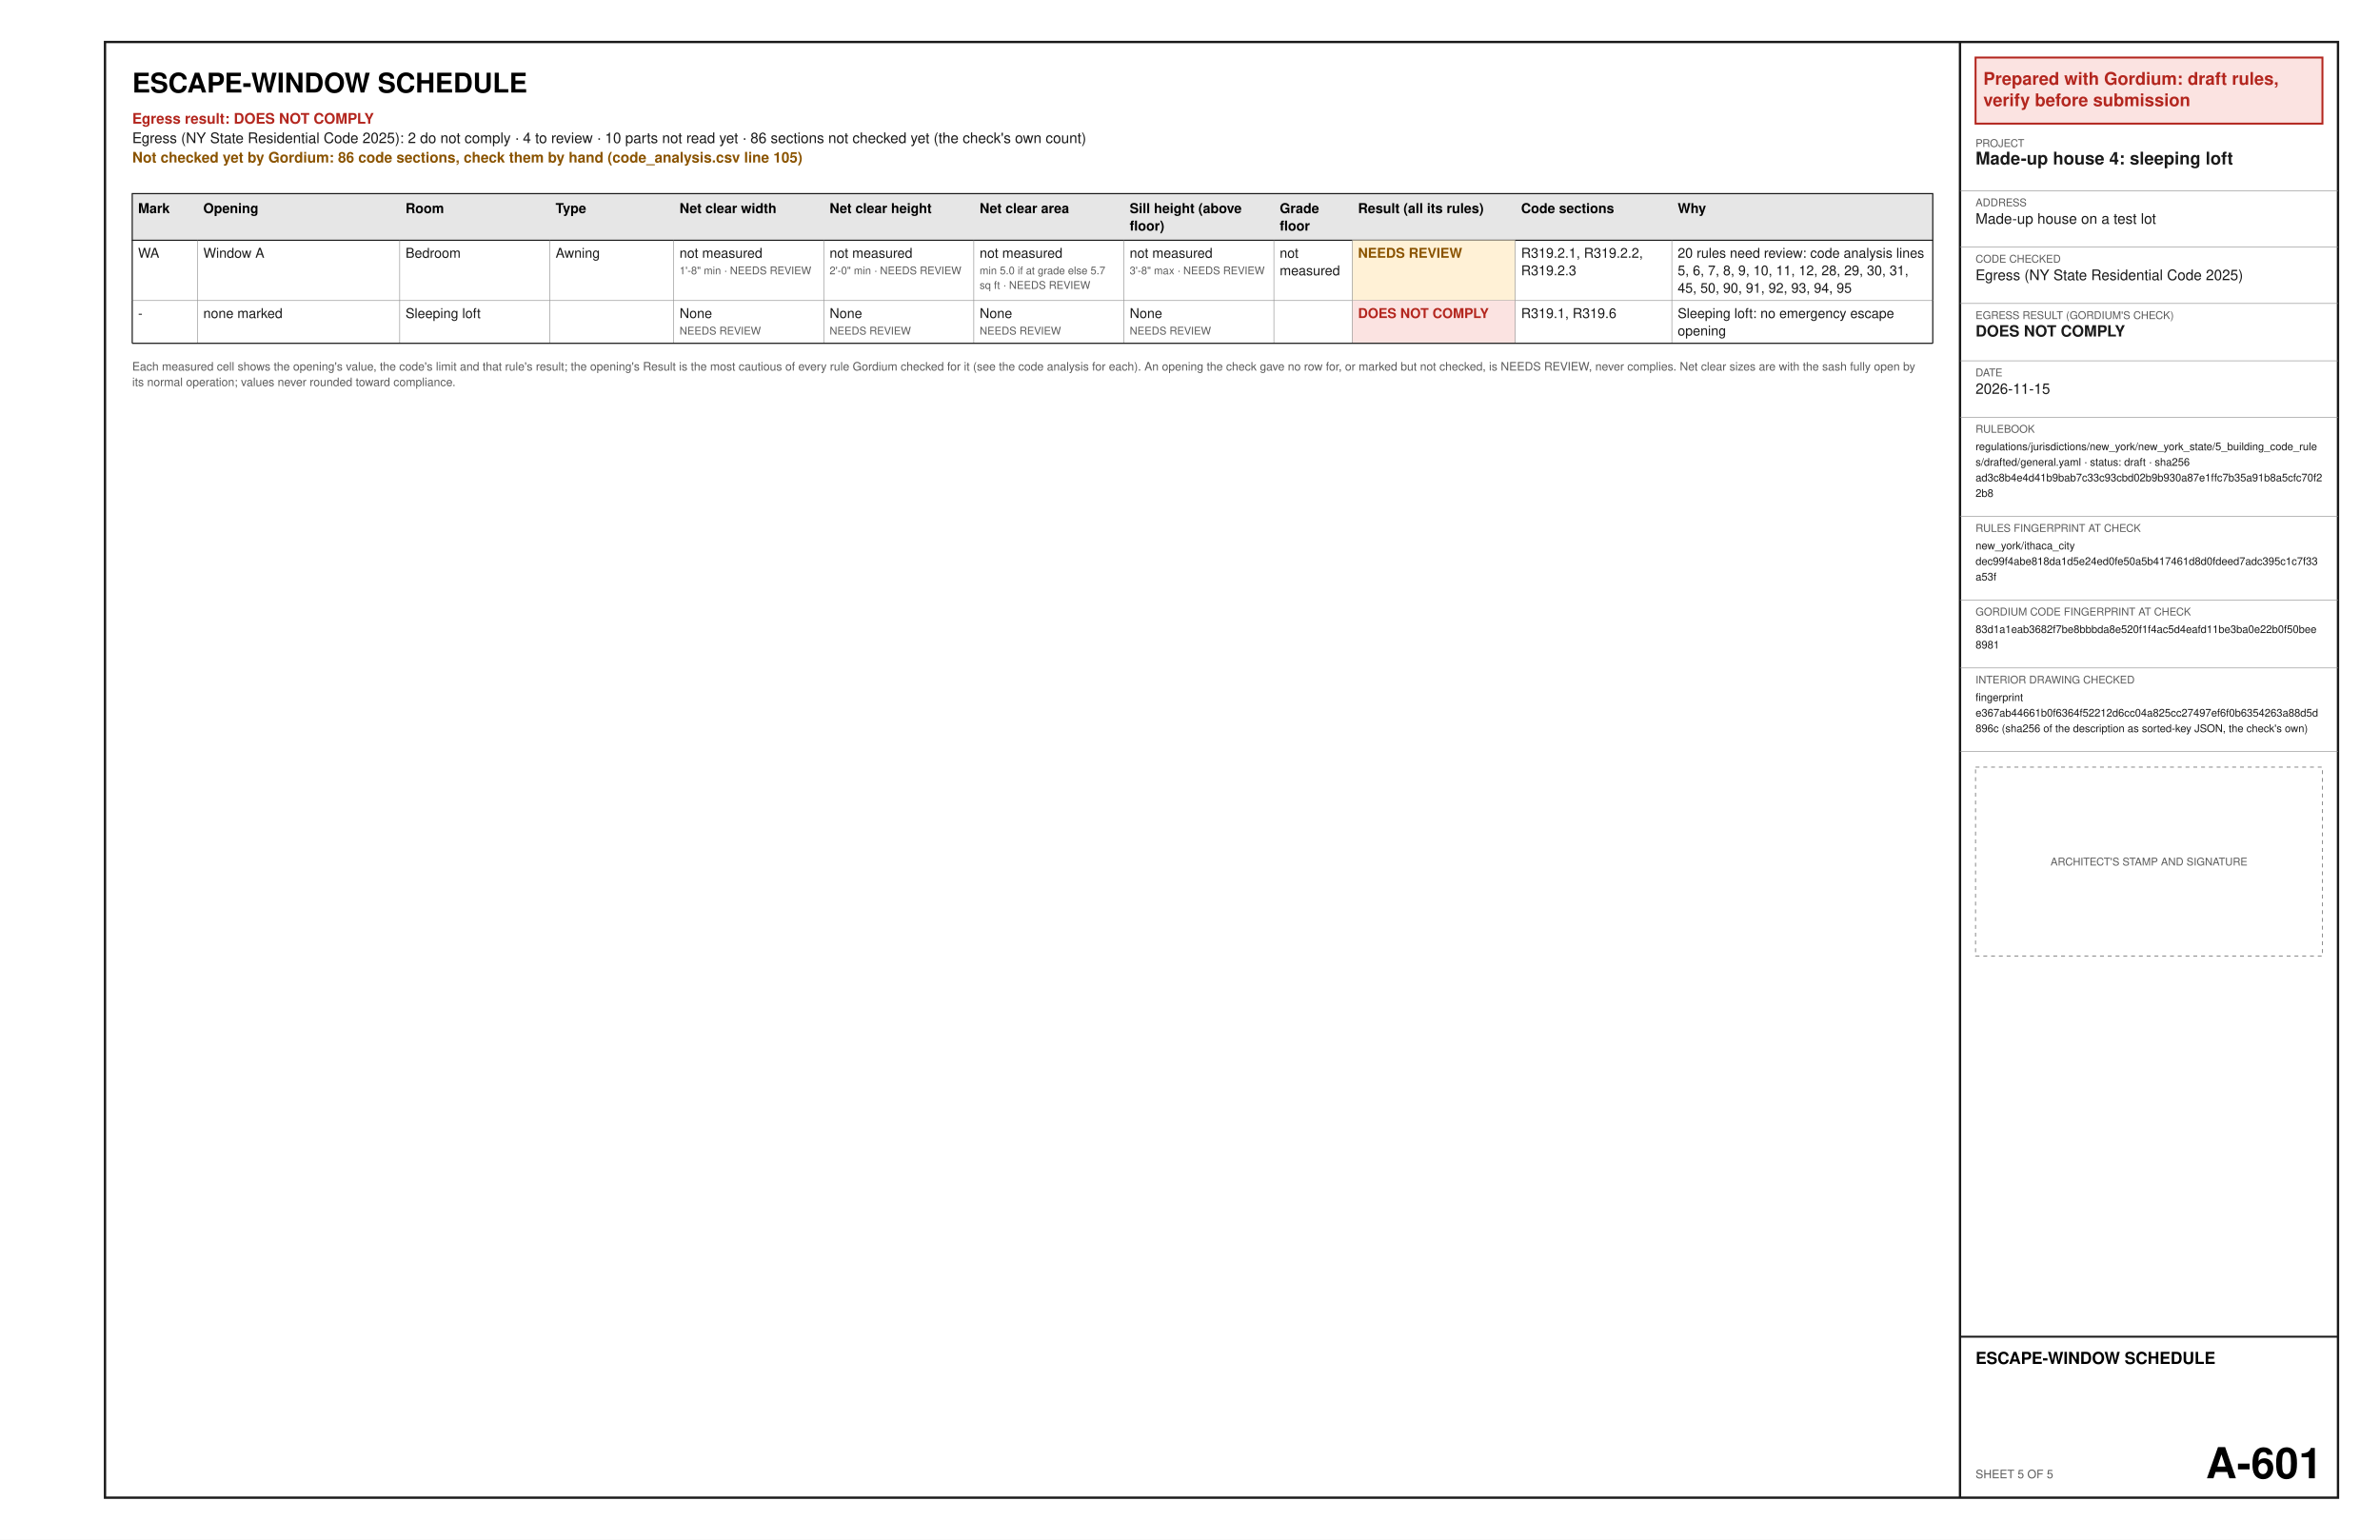
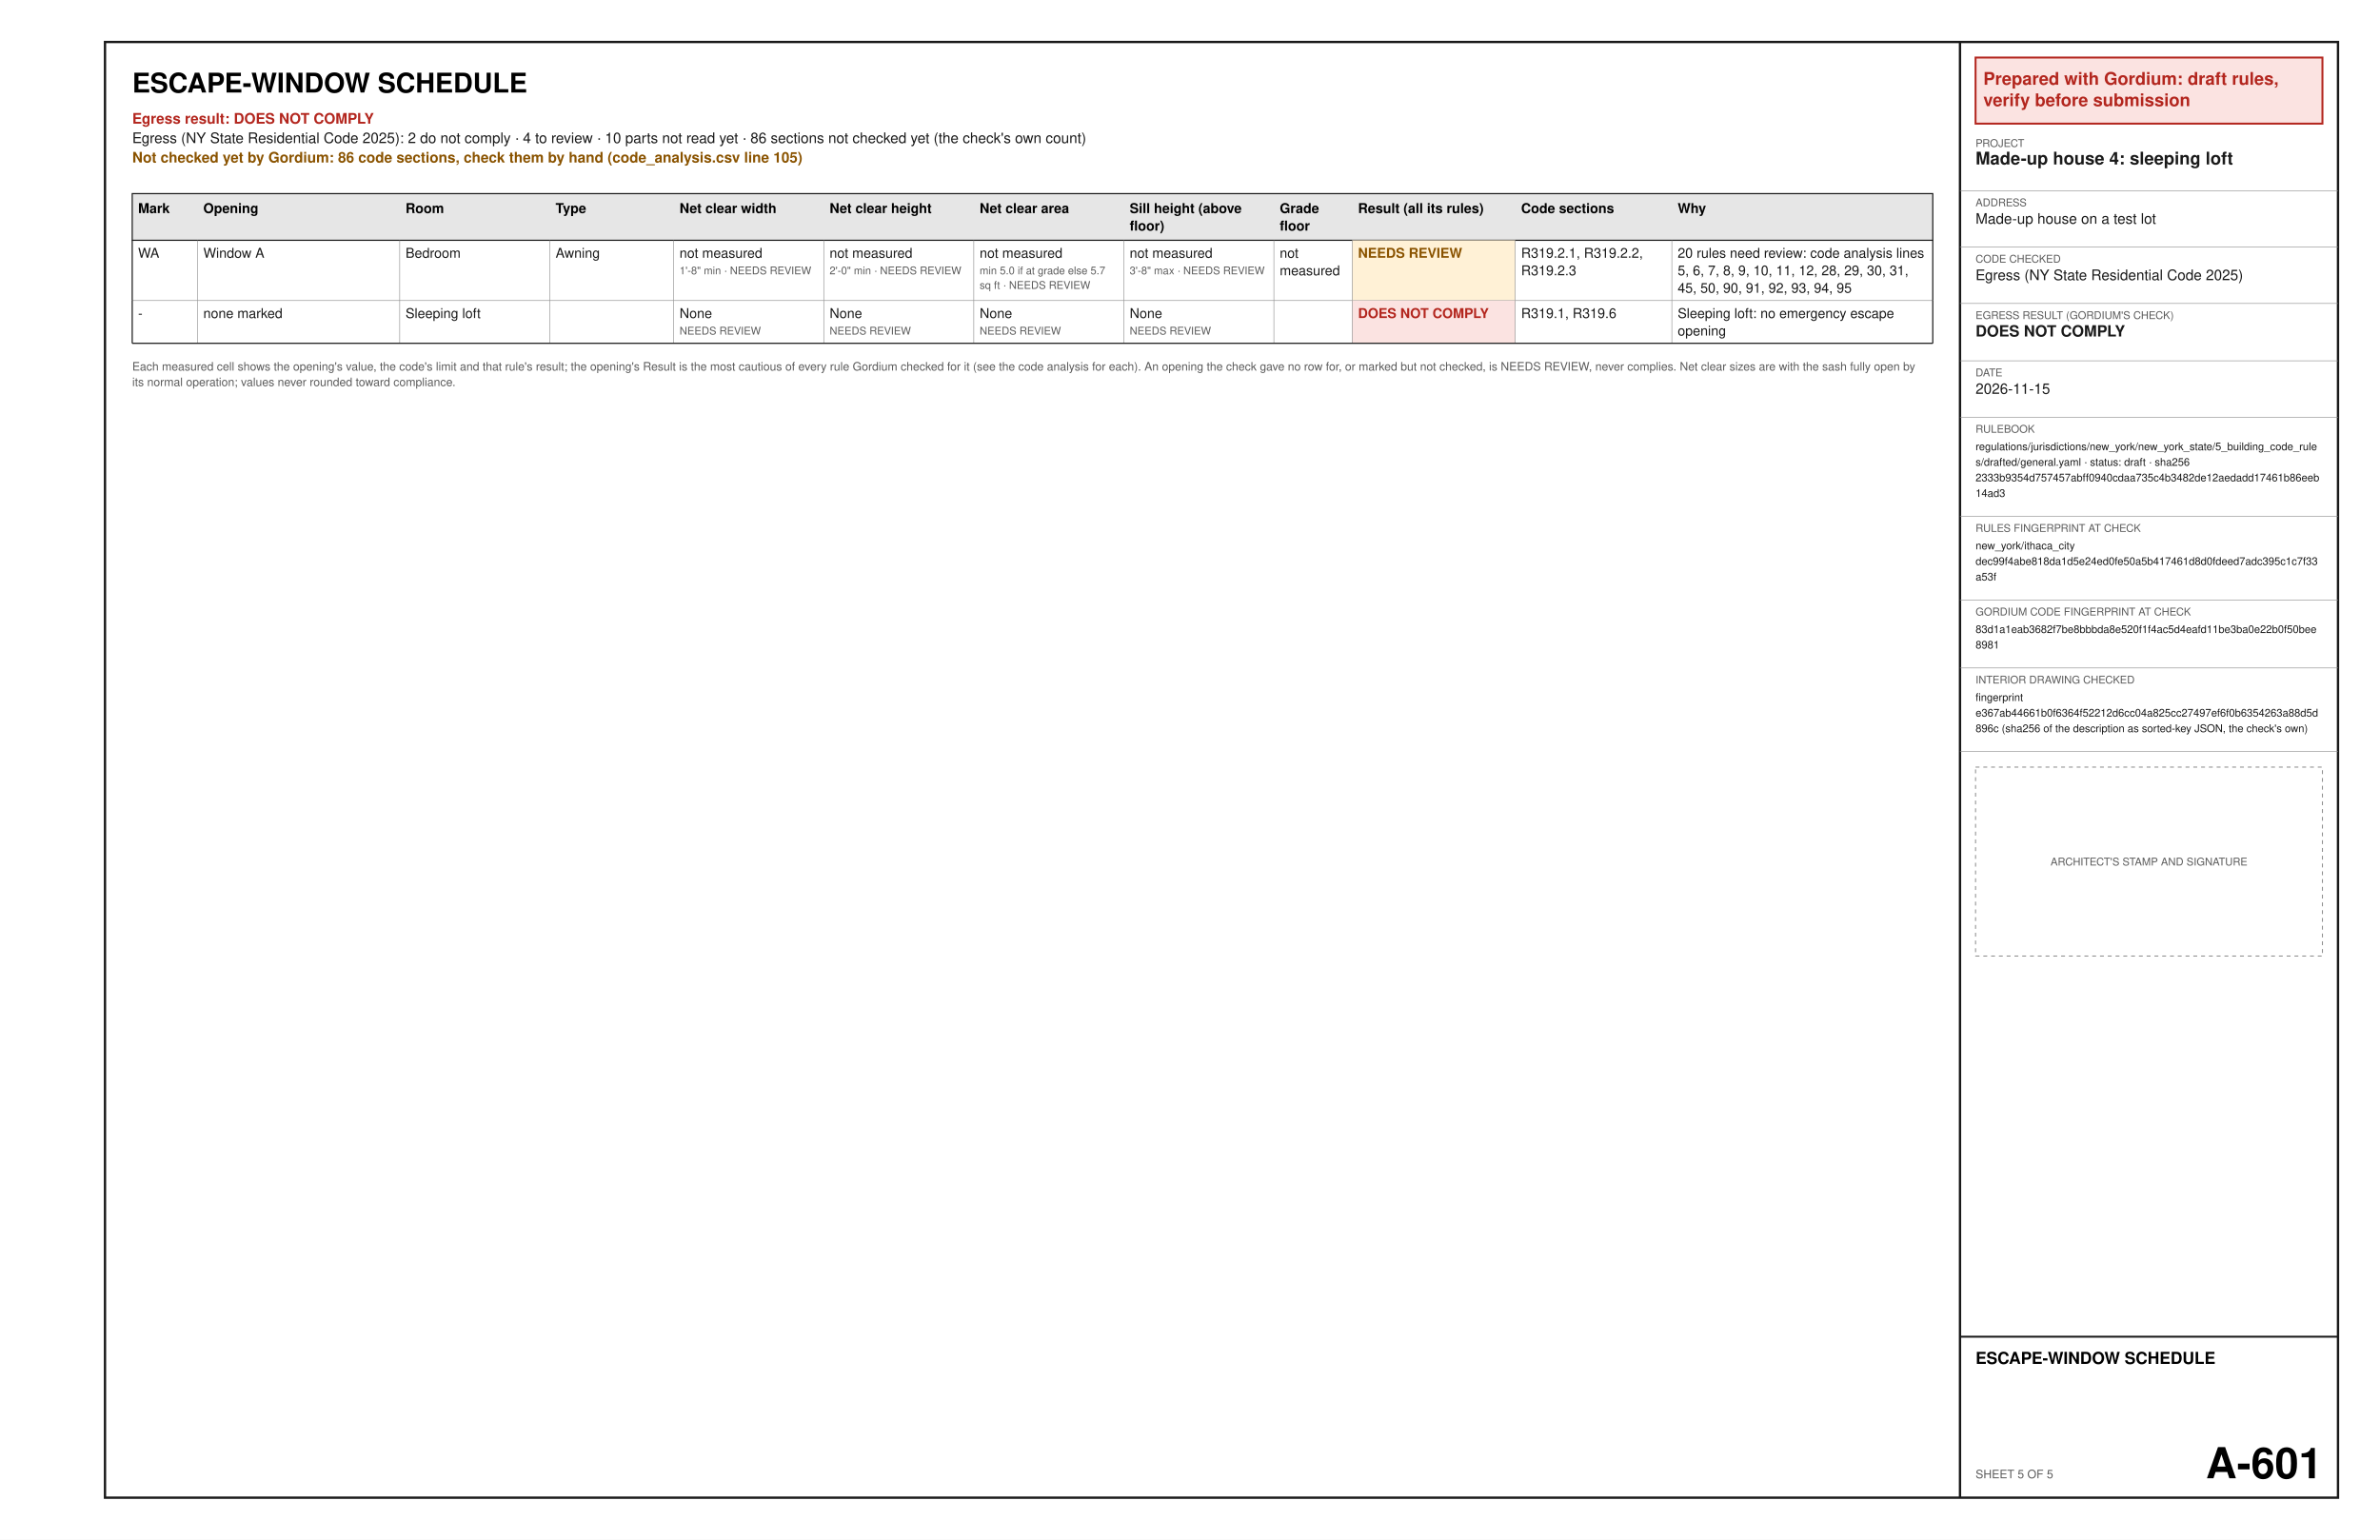
<svg xmlns="http://www.w3.org/2000/svg" width="17in" height="11in" viewBox="0 0 1224 792" font-family="Helvetica, Arial, sans-serif">
  <rect x="0" y="0" width="1224" height="792" fill="#ffffff" />
  <text x="68" y="47.6" font-size="14" font-weight="bold" text-anchor="start" fill="#000000" xml:space="preserve">ESCAPE-WINDOW SCHEDULE</text>
  <text x="68" y="63.6" font-size="7.5" font-weight="bold" text-anchor="start" fill="#b3261e" xml:space="preserve">Egress result: DOES NOT COMPLY</text>
  <text x="68" y="73.6" font-size="7.5" text-anchor="start" fill="#1a1a1a" xml:space="preserve">Egress (NY State Residential Code 2025): 2 do not comply · 4 to review · 10 parts not read yet · 86 sections not checked yet (the check's own count)</text>
  <text x="68" y="83.6" font-size="7.5" font-weight="bold" text-anchor="start" fill="#8a5300" xml:space="preserve">Not checked yet by Gordium: 86 code sections, check them by hand (code_analysis.csv line 105)</text>
  <polygon points="68,99.6 994,99.6 994,123.6 68,123.6" fill="#e6e6e6" stroke="#1a1a1a" stroke-width="0.6" />
  <text x="71" y="109.6" font-size="7" font-weight="bold" text-anchor="start" fill="#000000" xml:space="preserve">Mark</text>
  <text x="104.55" y="109.6" font-size="7" font-weight="bold" text-anchor="start" fill="#000000" xml:space="preserve">Opening</text>
  <text x="208.56" y="109.6" font-size="7" font-weight="bold" text-anchor="start" fill="#000000" xml:space="preserve">Room</text>
  <text x="285.72" y="109.6" font-size="7" font-weight="bold" text-anchor="start" fill="#000000" xml:space="preserve">Type</text>
  <text x="349.47" y="109.6" font-size="7" font-weight="bold" text-anchor="start" fill="#000000" xml:space="preserve">Net clear width</text>
  <text x="426.64" y="109.6" font-size="7" font-weight="bold" text-anchor="start" fill="#000000" xml:space="preserve">Net clear height</text>
  <text x="503.8" y="109.6" font-size="7" font-weight="bold" text-anchor="start" fill="#000000" xml:space="preserve">Net clear area</text>
  <text x="580.97" y="109.6" font-size="7" font-weight="bold" text-anchor="start" fill="#000000" xml:space="preserve">Sill height (above</text>
  <text x="580.97" y="118.6" font-size="7" font-weight="bold" text-anchor="start" fill="#000000" xml:space="preserve">floor)</text>
  <text x="658.14" y="109.6" font-size="7" font-weight="bold" text-anchor="start" fill="#000000" xml:space="preserve">Grade</text>
  <text x="658.14" y="118.6" font-size="7" font-weight="bold" text-anchor="start" fill="#000000" xml:space="preserve">floor</text>
  <text x="698.4" y="109.6" font-size="7" font-weight="bold" text-anchor="start" fill="#000000" xml:space="preserve">Result (all its rules)</text>
  <text x="782.28" y="109.6" font-size="7" font-weight="bold" text-anchor="start" fill="#000000" xml:space="preserve">Code sections</text>
  <text x="862.8" y="109.6" font-size="7" font-weight="bold" text-anchor="start" fill="#000000" xml:space="preserve">Why</text>
  <text x="71" y="132.6" font-size="7" text-anchor="start" fill="#1a1a1a" xml:space="preserve">WA</text>
  <text x="104.55" y="132.6" font-size="7" text-anchor="start" fill="#1a1a1a" xml:space="preserve">Window A</text>
  <text x="208.56" y="132.6" font-size="7" text-anchor="start" fill="#1a1a1a" xml:space="preserve">Bedroom</text>
  <text x="285.72" y="132.6" font-size="7" text-anchor="start" fill="#1a1a1a" xml:space="preserve">Awning</text>
  <text x="349.47" y="132.6" font-size="7" text-anchor="start" fill="#1a1a1a" xml:space="preserve">not measured</text>
  <text x="349.47" y="141.1" font-size="5.5" text-anchor="start" fill="#5a5a5a" xml:space="preserve">1'-8" min · NEEDS REVIEW</text>
  <text x="426.64" y="132.6" font-size="7" text-anchor="start" fill="#1a1a1a" xml:space="preserve">not measured</text>
  <text x="426.64" y="141.1" font-size="5.5" text-anchor="start" fill="#5a5a5a" xml:space="preserve">2'-0" min · NEEDS REVIEW</text>
  <text x="503.8" y="132.6" font-size="7" text-anchor="start" fill="#1a1a1a" xml:space="preserve">not measured</text>
  <text x="503.8" y="141.1" font-size="5.5" text-anchor="start" fill="#5a5a5a" xml:space="preserve">min 5.0 if at grade else 5.7</text>
  <text x="503.8" y="148.6" font-size="5.5" text-anchor="start" fill="#5a5a5a" xml:space="preserve">sq ft · NEEDS REVIEW</text>
  <text x="580.97" y="132.6" font-size="7" text-anchor="start" fill="#1a1a1a" xml:space="preserve">not measured</text>
  <text x="580.97" y="141.1" font-size="5.5" text-anchor="start" fill="#5a5a5a" xml:space="preserve">3'-8" max · NEEDS REVIEW</text>
  <text x="658.14" y="132.6" font-size="7" text-anchor="start" fill="#1a1a1a" xml:space="preserve">not</text>
  <text x="658.14" y="141.6" font-size="7" text-anchor="start" fill="#1a1a1a" xml:space="preserve">measured</text>
  <polygon points="695.4,123.6 779.28,123.6 779.28,154.6 695.4,154.6" fill="#fff1d6" />
  <text x="698.4" y="132.6" font-size="7" font-weight="bold" text-anchor="start" fill="#8a5300" xml:space="preserve">NEEDS REVIEW</text>
  <text x="782.28" y="132.6" font-size="7" text-anchor="start" fill="#1a1a1a" xml:space="preserve">R319.2.1, R319.2.2,</text>
  <text x="782.28" y="141.6" font-size="7" text-anchor="start" fill="#1a1a1a" xml:space="preserve">R319.2.3</text>
  <text x="862.8" y="132.6" font-size="7" text-anchor="start" fill="#1a1a1a" xml:space="preserve">20 rules need review: code analysis lines</text>
  <text x="862.8" y="141.6" font-size="7" text-anchor="start" fill="#1a1a1a" xml:space="preserve">5, 6, 7, 8, 9, 10, 11, 12, 28, 29, 30, 31,</text>
  <text x="862.8" y="150.6" font-size="7" text-anchor="start" fill="#1a1a1a" xml:space="preserve">45, 50, 90, 91, 92, 93, 94, 95</text>
  <line x1="68" y1="154.6" x2="994" y2="154.6" stroke="#8c8c8c" stroke-width="0.3" />
  <line x1="101.55" y1="123.6" x2="101.55" y2="154.6" stroke="#8c8c8c" stroke-width="0.3" />
  <line x1="205.56" y1="123.6" x2="205.56" y2="154.6" stroke="#8c8c8c" stroke-width="0.3" />
  <line x1="282.72" y1="123.6" x2="282.72" y2="154.6" stroke="#8c8c8c" stroke-width="0.3" />
  <line x1="346.47" y1="123.6" x2="346.47" y2="154.6" stroke="#8c8c8c" stroke-width="0.3" />
  <line x1="423.64" y1="123.6" x2="423.64" y2="154.6" stroke="#8c8c8c" stroke-width="0.3" />
  <line x1="500.8" y1="123.6" x2="500.8" y2="154.6" stroke="#8c8c8c" stroke-width="0.3" />
  <line x1="577.97" y1="123.6" x2="577.97" y2="154.6" stroke="#8c8c8c" stroke-width="0.3" />
  <line x1="655.14" y1="123.6" x2="655.14" y2="154.6" stroke="#8c8c8c" stroke-width="0.3" />
  <line x1="695.4" y1="123.6" x2="695.4" y2="154.6" stroke="#8c8c8c" stroke-width="0.3" />
  <line x1="779.28" y1="123.6" x2="779.28" y2="154.6" stroke="#8c8c8c" stroke-width="0.3" />
  <line x1="859.8" y1="123.6" x2="859.8" y2="154.6" stroke="#8c8c8c" stroke-width="0.3" />
  <line x1="68" y1="123.6" x2="68" y2="154.6" stroke="#1a1a1a" stroke-width="0.6" />
  <line x1="994" y1="123.6" x2="994" y2="154.6" stroke="#1a1a1a" stroke-width="0.6" />
  <text x="71" y="163.6" font-size="7" text-anchor="start" fill="#1a1a1a" xml:space="preserve">-</text>
  <text x="104.55" y="163.6" font-size="7" text-anchor="start" fill="#1a1a1a" xml:space="preserve">none marked</text>
  <text x="208.56" y="163.6" font-size="7" text-anchor="start" fill="#1a1a1a" xml:space="preserve">Sleeping loft</text>
  <text x="285.72" y="163.6" font-size="7" text-anchor="start" fill="#1a1a1a" xml:space="preserve" />
  <text x="349.47" y="163.6" font-size="7" text-anchor="start" fill="#1a1a1a" xml:space="preserve">None</text>
  <text x="349.47" y="172.1" font-size="5.5" text-anchor="start" fill="#5a5a5a" xml:space="preserve">NEEDS REVIEW</text>
  <text x="426.64" y="163.6" font-size="7" text-anchor="start" fill="#1a1a1a" xml:space="preserve">None</text>
  <text x="426.64" y="172.1" font-size="5.5" text-anchor="start" fill="#5a5a5a" xml:space="preserve">NEEDS REVIEW</text>
  <text x="503.8" y="163.6" font-size="7" text-anchor="start" fill="#1a1a1a" xml:space="preserve">None</text>
  <text x="503.8" y="172.1" font-size="5.5" text-anchor="start" fill="#5a5a5a" xml:space="preserve">NEEDS REVIEW</text>
  <text x="580.97" y="163.6" font-size="7" text-anchor="start" fill="#1a1a1a" xml:space="preserve">None</text>
  <text x="580.97" y="172.1" font-size="5.5" text-anchor="start" fill="#5a5a5a" xml:space="preserve">NEEDS REVIEW</text>
  <text x="658.14" y="163.6" font-size="7" text-anchor="start" fill="#1a1a1a" xml:space="preserve" />
  <polygon points="695.4,154.6 779.28,154.6 779.28,176.6 695.4,176.6" fill="#fbe3e1" />
  <text x="698.4" y="163.6" font-size="7" font-weight="bold" text-anchor="start" fill="#b3261e" xml:space="preserve">DOES NOT COMPLY</text>
  <text x="782.28" y="163.6" font-size="7" text-anchor="start" fill="#1a1a1a" xml:space="preserve">R319.1, R319.6</text>
  <text x="862.8" y="163.6" font-size="7" text-anchor="start" fill="#1a1a1a" xml:space="preserve">Sleeping loft: no emergency escape</text>
  <text x="862.8" y="172.6" font-size="7" text-anchor="start" fill="#1a1a1a" xml:space="preserve">opening</text>
  <line x1="68" y1="176.6" x2="994" y2="176.6" stroke="#8c8c8c" stroke-width="0.3" />
  <line x1="101.55" y1="154.6" x2="101.55" y2="176.6" stroke="#8c8c8c" stroke-width="0.3" />
  <line x1="205.56" y1="154.6" x2="205.56" y2="176.6" stroke="#8c8c8c" stroke-width="0.3" />
  <line x1="282.72" y1="154.6" x2="282.72" y2="176.6" stroke="#8c8c8c" stroke-width="0.3" />
  <line x1="346.47" y1="154.6" x2="346.47" y2="176.6" stroke="#8c8c8c" stroke-width="0.3" />
  <line x1="423.64" y1="154.6" x2="423.64" y2="176.6" stroke="#8c8c8c" stroke-width="0.3" />
  <line x1="500.8" y1="154.6" x2="500.8" y2="176.6" stroke="#8c8c8c" stroke-width="0.3" />
  <line x1="577.97" y1="154.6" x2="577.97" y2="176.6" stroke="#8c8c8c" stroke-width="0.3" />
  <line x1="655.14" y1="154.6" x2="655.14" y2="176.6" stroke="#8c8c8c" stroke-width="0.3" />
  <line x1="695.4" y1="154.6" x2="695.4" y2="176.6" stroke="#8c8c8c" stroke-width="0.3" />
  <line x1="779.28" y1="154.6" x2="779.28" y2="176.6" stroke="#8c8c8c" stroke-width="0.3" />
  <line x1="859.8" y1="154.6" x2="859.8" y2="176.6" stroke="#8c8c8c" stroke-width="0.3" />
  <line x1="68" y1="154.6" x2="68" y2="176.6" stroke="#1a1a1a" stroke-width="0.6" />
  <line x1="994" y1="154.6" x2="994" y2="176.6" stroke="#1a1a1a" stroke-width="0.6" />
  <line x1="68" y1="176.6" x2="994" y2="176.6" stroke="#1a1a1a" stroke-width="0.6" />
  <text x="68" y="190.6" font-size="6" text-anchor="start" fill="#5a5a5a" xml:space="preserve">Each measured cell shows the opening's value, the code's limit and that rule's result; the opening's Result is the most cautious of every rule Gordium checked for it (see the code analysis for each). An opening the check gave no row for, or marked but not checked, is NEEDS REVIEW, never complies. Net clear sizes are with the sash fully open by</text>
  <text x="68" y="198.6" font-size="6" text-anchor="start" fill="#5a5a5a" xml:space="preserve">its normal operation; values never rounded toward compliance.</text>
  <polygon points="54,21.6 1202.4,21.6 1202.4,770.4 54,770.4" fill="none" stroke="#1a1a1a" stroke-width="1.2" />
  <line x1="1008" y1="21.6" x2="1008" y2="770.4" stroke="#1a1a1a" stroke-width="1.2" />
  <polygon points="1016,29.6 1194.4,29.6 1194.4,63.6 1016,63.6" fill="#fbe3e1" stroke="#b3261e" stroke-width="1" />
  <text x="1020" y="43.6" font-size="9" font-weight="bold" text-anchor="start" fill="#b3261e" xml:space="preserve">Prepared with Gordium: draft rules,</text>
  <text x="1020" y="54.6" font-size="9" font-weight="bold" text-anchor="start" fill="#b3261e" xml:space="preserve">verify before submission</text>
  <text x="1016" y="75.6" font-size="5.5" text-anchor="start" fill="#5a5a5a" xml:space="preserve">PROJECT</text>
  <text x="1016" y="84.6" font-size="9" font-weight="bold" text-anchor="start" fill="#1a1a1a" xml:space="preserve">Made-up house 4: sleeping loft</text>
  <line x1="1008" y1="98.1" x2="1202.4" y2="98.1" stroke="#8c8c8c" stroke-width="0.3" />
  <text x="1016" y="106.1" font-size="5.5" text-anchor="start" fill="#5a5a5a" xml:space="preserve">ADDRESS</text>
  <text x="1016" y="115.1" font-size="7.5" text-anchor="start" fill="#1a1a1a" xml:space="preserve">Made-up house on a test lot</text>
  <line x1="1008" y1="127.1" x2="1202.4" y2="127.1" stroke="#8c8c8c" stroke-width="0.3" />
  <text x="1016" y="135.1" font-size="5.5" text-anchor="start" fill="#5a5a5a" xml:space="preserve">CODE CHECKED</text>
  <text x="1016" y="144.1" font-size="7.5" text-anchor="start" fill="#1a1a1a" xml:space="preserve">Egress (NY State Residential Code 2025)</text>
  <line x1="1008" y1="156.1" x2="1202.4" y2="156.1" stroke="#8c8c8c" stroke-width="0.3" />
  <text x="1016" y="164.1" font-size="5.5" text-anchor="start" fill="#5a5a5a" xml:space="preserve">EGRESS RESULT (GORDIUM'S CHECK)</text>
  <text x="1016" y="173.1" font-size="8" font-weight="bold" text-anchor="start" fill="#1a1a1a" xml:space="preserve">DOES NOT COMPLY</text>
  <line x1="1008" y1="185.6" x2="1202.4" y2="185.6" stroke="#8c8c8c" stroke-width="0.3" />
  <text x="1016" y="193.6" font-size="5.5" text-anchor="start" fill="#5a5a5a" xml:space="preserve">DATE</text>
  <text x="1016" y="202.6" font-size="7.5" text-anchor="start" fill="#1a1a1a" xml:space="preserve">2026-11-15</text>
  <line x1="1008" y1="214.6" x2="1202.4" y2="214.6" stroke="#8c8c8c" stroke-width="0.3" />
  <text x="1016" y="222.6" font-size="5.5" text-anchor="start" fill="#5a5a5a" xml:space="preserve">RULEBOOK</text>
  <text x="1016" y="231.6" font-size="5.5" text-anchor="start" fill="#1a1a1a" xml:space="preserve">regulations/jurisdictions/new_york/new_york_state/5_building_code_rule</text>
  <text x="1016" y="239.6" font-size="5.5" text-anchor="start" fill="#1a1a1a" xml:space="preserve">s/drafted/general.yaml · status: draft · sha256</text>
-   <text x="1016" y="247.6" font-size="5.5" text-anchor="start" fill="#1a1a1a" xml:space="preserve">ad3c8b4e4d41b9bab7c33c93cbd02b9b930a87e1ffc7b35a91b8a5cfc70f2</text>
-   <text x="1016" y="255.6" font-size="5.5" text-anchor="start" fill="#1a1a1a" xml:space="preserve">2b8</text>
+   <text x="1016" y="247.6" font-size="5.5" text-anchor="start" fill="#1a1a1a" xml:space="preserve">2333b9354d757457abff0940cdaa735c4b3482de12aedadd17461b86eeb</text>
+   <text x="1016" y="255.6" font-size="5.5" text-anchor="start" fill="#1a1a1a" xml:space="preserve">14ad3</text>
  <line x1="1008" y1="265.6" x2="1202.4" y2="265.6" stroke="#8c8c8c" stroke-width="0.3" />
  <text x="1016" y="273.6" font-size="5.5" text-anchor="start" fill="#5a5a5a" xml:space="preserve">RULES FINGERPRINT AT CHECK</text>
  <text x="1016" y="282.6" font-size="5.5" text-anchor="start" fill="#1a1a1a" xml:space="preserve">new_york/ithaca_city</text>
  <text x="1016" y="290.6" font-size="5.5" text-anchor="start" fill="#1a1a1a" xml:space="preserve">dec99f4abe818da1d5e24ed0fe50a5b417461d8d0fdeed7adc395c1c7f33</text>
  <text x="1016" y="298.6" font-size="5.5" text-anchor="start" fill="#1a1a1a" xml:space="preserve">a53f</text>
  <line x1="1008" y1="308.6" x2="1202.4" y2="308.6" stroke="#8c8c8c" stroke-width="0.3" />
  <text x="1016" y="316.6" font-size="5.5" text-anchor="start" fill="#5a5a5a" xml:space="preserve">GORDIUM CODE FINGERPRINT AT CHECK</text>
  <text x="1016" y="325.6" font-size="5.5" text-anchor="start" fill="#1a1a1a" xml:space="preserve">83d1a1eab3682f7be8bbbda8e520f1f4ac5d4eafd11be3ba0e22b0f50bee</text>
  <text x="1016" y="333.6" font-size="5.5" text-anchor="start" fill="#1a1a1a" xml:space="preserve">8981</text>
  <line x1="1008" y1="343.6" x2="1202.4" y2="343.6" stroke="#8c8c8c" stroke-width="0.3" />
  <text x="1016" y="351.6" font-size="5.5" text-anchor="start" fill="#5a5a5a" xml:space="preserve">INTERIOR DRAWING CHECKED</text>
  <text x="1016" y="360.6" font-size="5.5" text-anchor="start" fill="#1a1a1a" xml:space="preserve">fingerprint</text>
  <text x="1016" y="368.6" font-size="5.5" text-anchor="start" fill="#1a1a1a" xml:space="preserve">e367ab44661b0f6364f52212d6cc04a825cc27497ef6f0b6354263a88d5d</text>
  <text x="1016" y="376.6" font-size="5.5" text-anchor="start" fill="#1a1a1a" xml:space="preserve">896c (sha256 of the description as sorted-key JSON, the check's own)</text>
  <line x1="1008" y1="386.6" x2="1202.4" y2="386.6" stroke="#8c8c8c" stroke-width="0.3" />
  <polygon points="1016,394.6 1194.4,394.6 1194.4,491.8 1016,491.8" fill="none" stroke="#8c8c8c" stroke-width="0.5" stroke-dasharray="2 2" />
  <text x="1105.2" y="445.2" font-size="5.5" text-anchor="middle" fill="#5a5a5a" xml:space="preserve">ARCHITECT'S STAMP AND SIGNATURE</text>
  <line x1="1008" y1="687.6" x2="1202.4" y2="687.6" stroke="#1a1a1a" stroke-width="1" />
  <text x="1016" y="701.6" font-size="8.5" font-weight="bold" text-anchor="start" fill="#000000" xml:space="preserve">ESCAPE-WINDOW SCHEDULE</text>
  <text x="1016" y="760.4" font-size="6" text-anchor="start" fill="#5a5a5a" xml:space="preserve">SHEET 5 OF 5</text>
  <text x="1194.4" y="760.4" font-size="22" font-weight="bold" text-anchor="end" fill="#000000" xml:space="preserve">A-601</text>
</svg>
